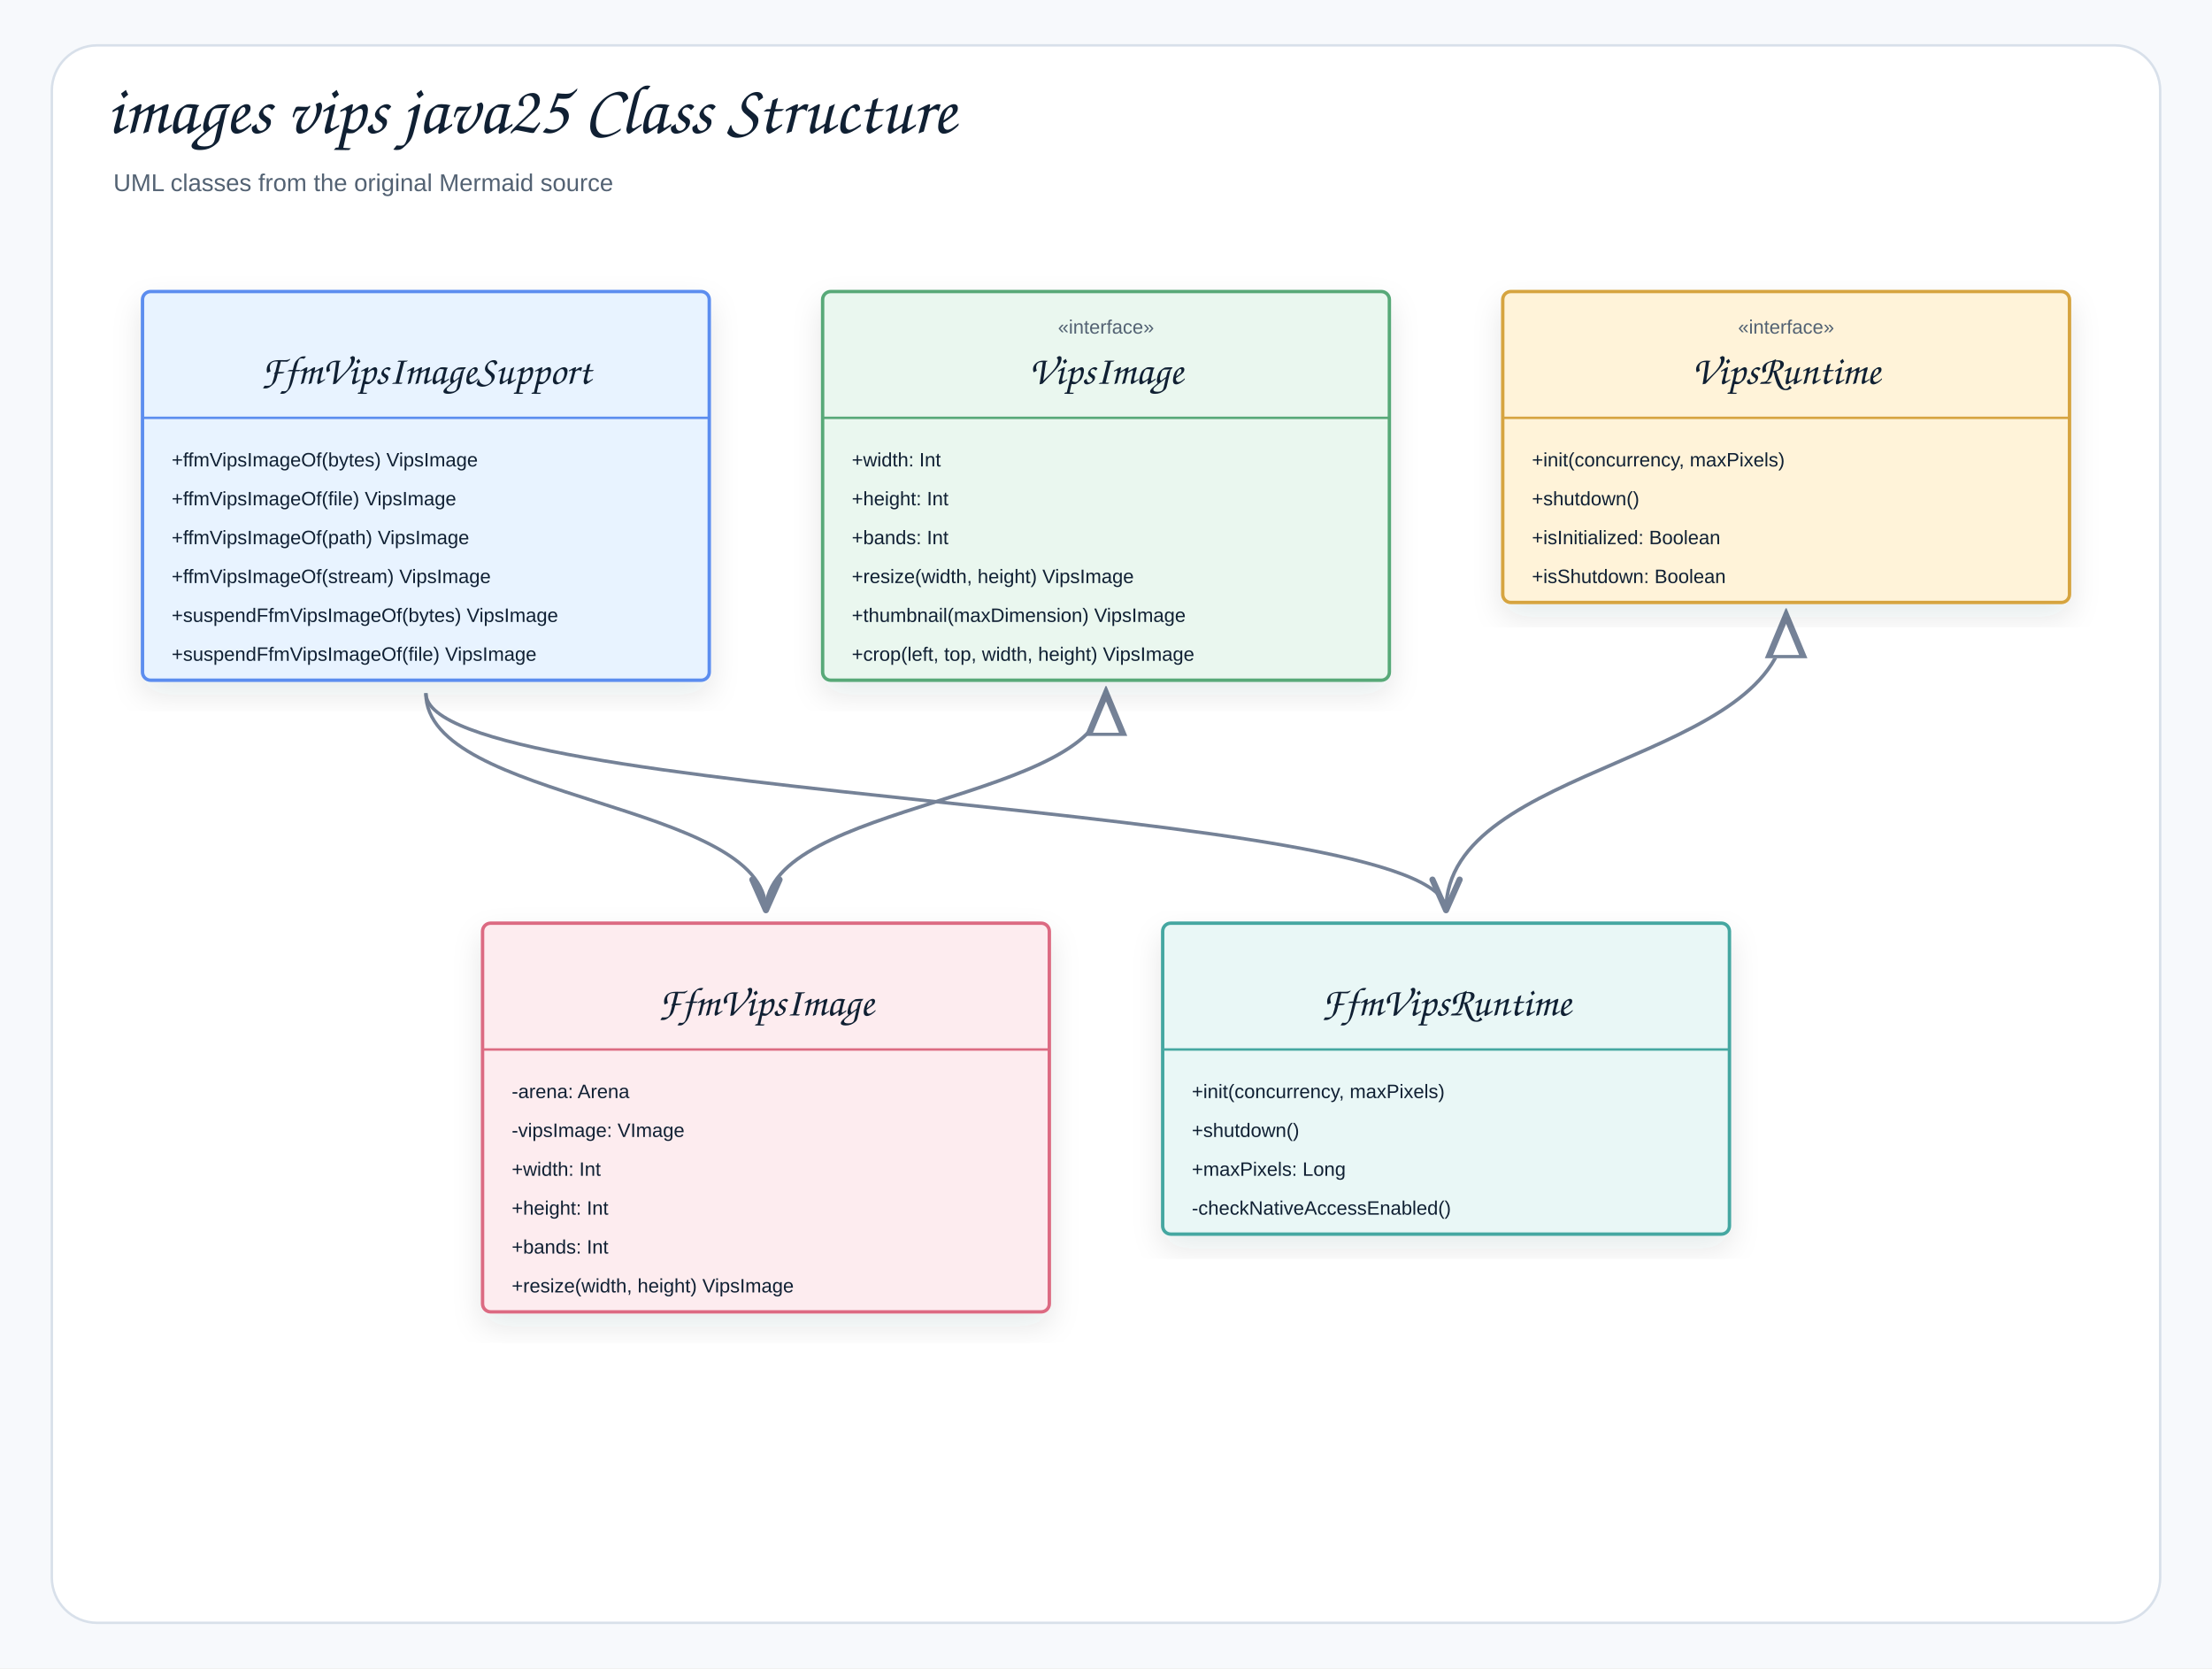
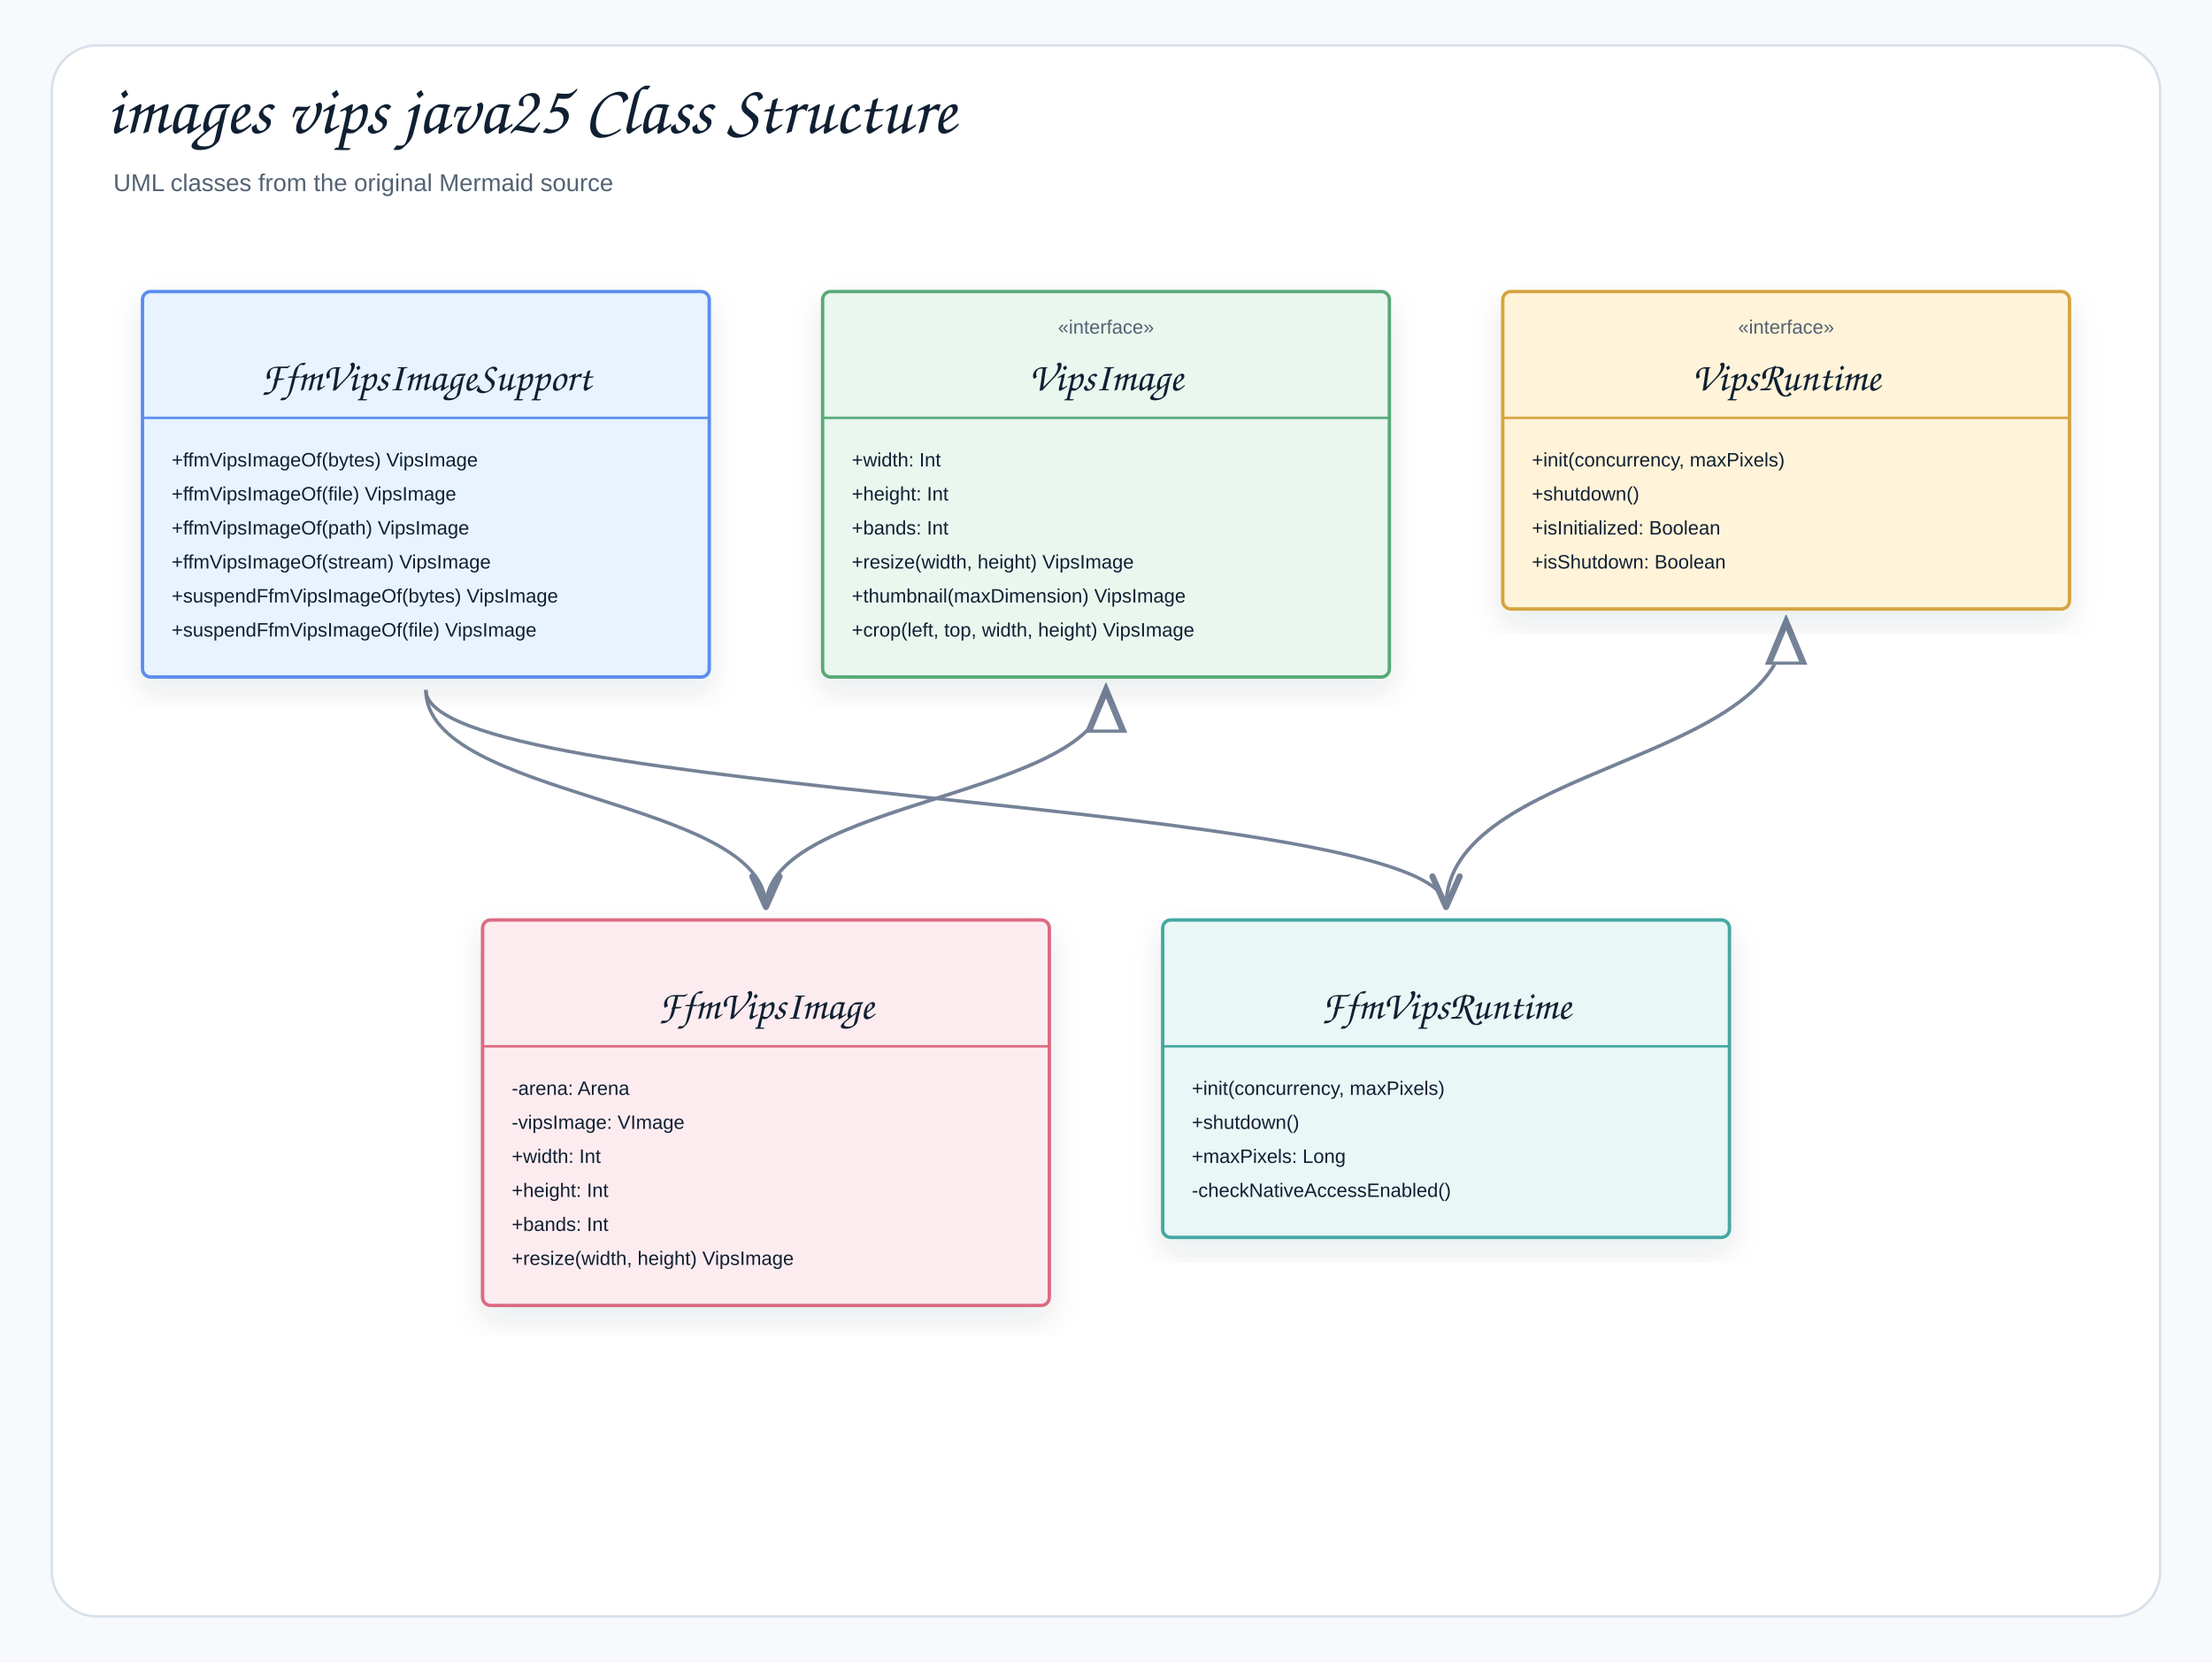
- <svg xmlns="http://www.w3.org/2000/svg" width="1366" height="1030" viewBox="0 0 1366 1030" role="img" aria-label="images vips java25 Class Structure">
+ <svg xmlns="http://www.w3.org/2000/svg" width="1366" height="1026" viewBox="0 0 1366 1026" role="img" aria-label="images vips java25 Class Structure">
  <defs>
    <filter id="shadow" x="-8%" y="-8%" width="116%" height="116%">
      <feDropShadow dx="0" dy="8" stdDeviation="9" flood-color="#1f2937" flood-opacity="0.10" />
    </filter>
    <marker id="openArrow" markerWidth="12" markerHeight="10" refX="10" refY="5" orient="auto" markerUnits="strokeWidth">
      <path d="M 1 1 L 10 5 L 1 9" fill="none" stroke="#758297" stroke-width="1.8" stroke-linecap="round" stroke-linejoin="round" />
    </marker>
    <marker id="inherit" markerWidth="14" markerHeight="12" refX="12" refY="6" orient="auto" markerUnits="strokeWidth">
      <path d="M 0 1 L 12 6 L 0 11 Z" fill="#ffffff" stroke="#758297" stroke-width="1.8" />
    </marker>
    <style>
    .canvas{fill:#f7f9fc}.frame{fill:#fff;stroke:#d8e0ea;stroke-width:1.5}
    .title{font-family:"Architects Daughter","Comic Sans MS","Comic Sans",cursive;font-size:43px;font-weight:400;fill:#102033}
    .subtitle{font-family:"Comic Sans MS","Comic Sans","Comic Neue",Arial,sans-serif;font-size:15px;font-weight:400;fill:#536273}
    .label{font-family:"Architects Daughter","Comic Sans MS","Comic Sans",cursive;font-size:25px;font-weight:400;fill:#102033}
    .smallLabel{font-family:"Architects Daughter","Comic Sans MS","Comic Sans",cursive;font-size:21px;font-weight:400;fill:#102033}
    .mono{font-family:"Comic Sans MS","Comic Sans","Comic Neue",Arial,sans-serif;font-size:12px;font-weight:400;fill:#102033}
    .small{font-family:"Comic Sans MS","Comic Sans","Comic Neue",Arial,sans-serif;font-size:12px;font-weight:400;fill:#536273}
    .strong{font-family:"Comic Sans MS","Comic Sans","Comic Neue",Arial,sans-serif;font-size:13px;font-weight:400;fill:#102033}
    .card{stroke-width:2.1;filter:url(#shadow)}.compartment{stroke-width:1.5;fill:none}
    .line{stroke:#758297;stroke-width:2.1;fill:none;marker-end:url(#openArrow)}
    .plainLine{stroke:#758297;stroke-width:2.1;fill:none}
    .dashed{stroke:#758297;stroke-width:2.1;stroke-dasharray:7 6;fill:none;marker-end:url(#openArrow)}
    .inheritLine{stroke:#758297;stroke-width:2.2;fill:none;marker-end:url(#inherit)}
    .implLine{stroke:#758297;stroke-width:2.2;stroke-dasharray:8 7;fill:none;marker-end:url(#inherit)}
  </style>
  </defs>
-   <rect class="canvas" width="1366" height="1030" />
-   <rect class="frame" x="32" y="28" width="1302" height="974" rx="28" />
+   <rect class="canvas" width="1366" height="1026" />
+   <rect class="frame" x="32" y="28" width="1302" height="970" rx="28" />
  <text class="title" x="66" y="82">images vips java25 Class Structure</text>
  <text class="subtitle" x="70" y="118">UML classes from the original Mermaid source</text>
-   <path class="line" d="M263 428 C263 495 893 495 893 562" />
-   <path class="line" d="M263 428 C263 495 473 495 473 562" />
-   <path class="inheritLine" d="M473 562 C473 495 683 495 683 428" />
-   <path class="inheritLine" d="M893 562 C893 471 1103 471 1103 380" />
+   <path class="line" d="M263 426 C263 493 893 493 893 560" />
+   <path class="line" d="M263 426 C263 493 473 493 473 560" />
+   <path class="inheritLine" d="M473 560 C473 493 683 493 683 426" />
+   <path class="inheritLine" d="M893 560 C893 472 1103 472 1103 384" />
  <g transform="translate(88,180)">
-     <rect class="card" x="0" y="0" width="350" height="240" rx="5" fill="#E8F3FF" stroke="#5B8DEF" />
+     <rect class="card" x="0" y="0" width="350" height="238" rx="5" fill="#E8F3FF" stroke="#5B8DEF" />
    <line class="compartment" x1="0" y1="78" x2="350" y2="78" stroke="#5B8DEF" />
    <text class="small" x="175" y="26" text-anchor="middle" />
-     <text class="label" x="175" y="57" text-anchor="middle">FfmVipsImageSupport</text>
+     <text class="label" x="175" y="61" text-anchor="middle">FfmVipsImageSupport</text>
    <text class="mono" x="18" y="108">+ffmVipsImageOf(bytes) VipsImage</text>
-     <text class="mono" x="18" y="132">+ffmVipsImageOf(file) VipsImage</text>
-     <text class="mono" x="18" y="156">+ffmVipsImageOf(path) VipsImage</text>
-     <text class="mono" x="18" y="180">+ffmVipsImageOf(stream) VipsImage</text>
-     <text class="mono" x="18" y="204">+suspendFfmVipsImageOf(bytes) VipsImage</text>
-     <text class="mono" x="18" y="228">+suspendFfmVipsImageOf(file) VipsImage</text>
+     <text class="mono" x="18" y="129">+ffmVipsImageOf(file) VipsImage</text>
+     <text class="mono" x="18" y="150">+ffmVipsImageOf(path) VipsImage</text>
+     <text class="mono" x="18" y="171">+ffmVipsImageOf(stream) VipsImage</text>
+     <text class="mono" x="18" y="192">+suspendFfmVipsImageOf(bytes) VipsImage</text>
+     <text class="mono" x="18" y="213">+suspendFfmVipsImageOf(file) VipsImage</text>
  </g>
  <g transform="translate(508,180)">
-     <rect class="card" x="0" y="0" width="350" height="240" rx="5" fill="#EAF7EF" stroke="#58A978" />
+     <rect class="card" x="0" y="0" width="350" height="238" rx="5" fill="#EAF7EF" stroke="#58A978" />
    <line class="compartment" x1="0" y1="78" x2="350" y2="78" stroke="#58A978" />
    <text class="small" x="175" y="26" text-anchor="middle">«interface»</text>
-     <text class="label" x="175" y="57" text-anchor="middle">VipsImage</text>
+     <text class="label" x="175" y="61" text-anchor="middle">VipsImage</text>
    <text class="mono" x="18" y="108">+width: Int</text>
-     <text class="mono" x="18" y="132">+height: Int</text>
-     <text class="mono" x="18" y="156">+bands: Int</text>
-     <text class="mono" x="18" y="180">+resize(width, height) VipsImage</text>
-     <text class="mono" x="18" y="204">+thumbnail(maxDimension) VipsImage</text>
-     <text class="mono" x="18" y="228">+crop(left, top, width, height) VipsImage</text>
+     <text class="mono" x="18" y="129">+height: Int</text>
+     <text class="mono" x="18" y="150">+bands: Int</text>
+     <text class="mono" x="18" y="171">+resize(width, height) VipsImage</text>
+     <text class="mono" x="18" y="192">+thumbnail(maxDimension) VipsImage</text>
+     <text class="mono" x="18" y="213">+crop(left, top, width, height) VipsImage</text>
  </g>
  <g transform="translate(928,180)">
-     <rect class="card" x="0" y="0" width="350" height="192" rx="5" fill="#FFF3D9" stroke="#D6A441" />
+     <rect class="card" x="0" y="0" width="350" height="196" rx="5" fill="#FFF3D9" stroke="#D6A441" />
    <line class="compartment" x1="0" y1="78" x2="350" y2="78" stroke="#D6A441" />
    <text class="small" x="175" y="26" text-anchor="middle">«interface»</text>
-     <text class="label" x="175" y="57" text-anchor="middle">VipsRuntime</text>
+     <text class="label" x="175" y="61" text-anchor="middle">VipsRuntime</text>
    <text class="mono" x="18" y="108">+init(concurrency, maxPixels)</text>
-     <text class="mono" x="18" y="132">+shutdown()</text>
-     <text class="mono" x="18" y="156">+isInitialized: Boolean</text>
-     <text class="mono" x="18" y="180">+isShutdown: Boolean</text>
+     <text class="mono" x="18" y="129">+shutdown()</text>
+     <text class="mono" x="18" y="150">+isInitialized: Boolean</text>
+     <text class="mono" x="18" y="171">+isShutdown: Boolean</text>
  </g>
-   <g transform="translate(298,570)">
-     <rect class="card" x="0" y="0" width="350" height="240" rx="5" fill="#FDECEF" stroke="#DC6B82" />
+   <g transform="translate(298,568)">
+     <rect class="card" x="0" y="0" width="350" height="238" rx="5" fill="#FDECEF" stroke="#DC6B82" />
    <line class="compartment" x1="0" y1="78" x2="350" y2="78" stroke="#DC6B82" />
    <text class="small" x="175" y="26" text-anchor="middle" />
-     <text class="label" x="175" y="57" text-anchor="middle">FfmVipsImage</text>
+     <text class="label" x="175" y="61" text-anchor="middle">FfmVipsImage</text>
    <text class="mono" x="18" y="108">-arena: Arena</text>
-     <text class="mono" x="18" y="132">-vipsImage: VImage</text>
-     <text class="mono" x="18" y="156">+width: Int</text>
-     <text class="mono" x="18" y="180">+height: Int</text>
-     <text class="mono" x="18" y="204">+bands: Int</text>
-     <text class="mono" x="18" y="228">+resize(width, height) VipsImage</text>
+     <text class="mono" x="18" y="129">-vipsImage: VImage</text>
+     <text class="mono" x="18" y="150">+width: Int</text>
+     <text class="mono" x="18" y="171">+height: Int</text>
+     <text class="mono" x="18" y="192">+bands: Int</text>
+     <text class="mono" x="18" y="213">+resize(width, height) VipsImage</text>
  </g>
-   <g transform="translate(718,570)">
-     <rect class="card" x="0" y="0" width="350" height="192" rx="5" fill="#E9F7F6" stroke="#45A7A1" />
+   <g transform="translate(718,568)">
+     <rect class="card" x="0" y="0" width="350" height="196" rx="5" fill="#E9F7F6" stroke="#45A7A1" />
    <line class="compartment" x1="0" y1="78" x2="350" y2="78" stroke="#45A7A1" />
    <text class="small" x="175" y="26" text-anchor="middle" />
-     <text class="label" x="175" y="57" text-anchor="middle">FfmVipsRuntime</text>
+     <text class="label" x="175" y="61" text-anchor="middle">FfmVipsRuntime</text>
    <text class="mono" x="18" y="108">+init(concurrency, maxPixels)</text>
-     <text class="mono" x="18" y="132">+shutdown()</text>
-     <text class="mono" x="18" y="156">+maxPixels: Long</text>
-     <text class="mono" x="18" y="180">-checkNativeAccessEnabled()</text>
+     <text class="mono" x="18" y="129">+shutdown()</text>
+     <text class="mono" x="18" y="150">+maxPixels: Long</text>
+     <text class="mono" x="18" y="171">-checkNativeAccessEnabled()</text>
  </g>
</svg>
